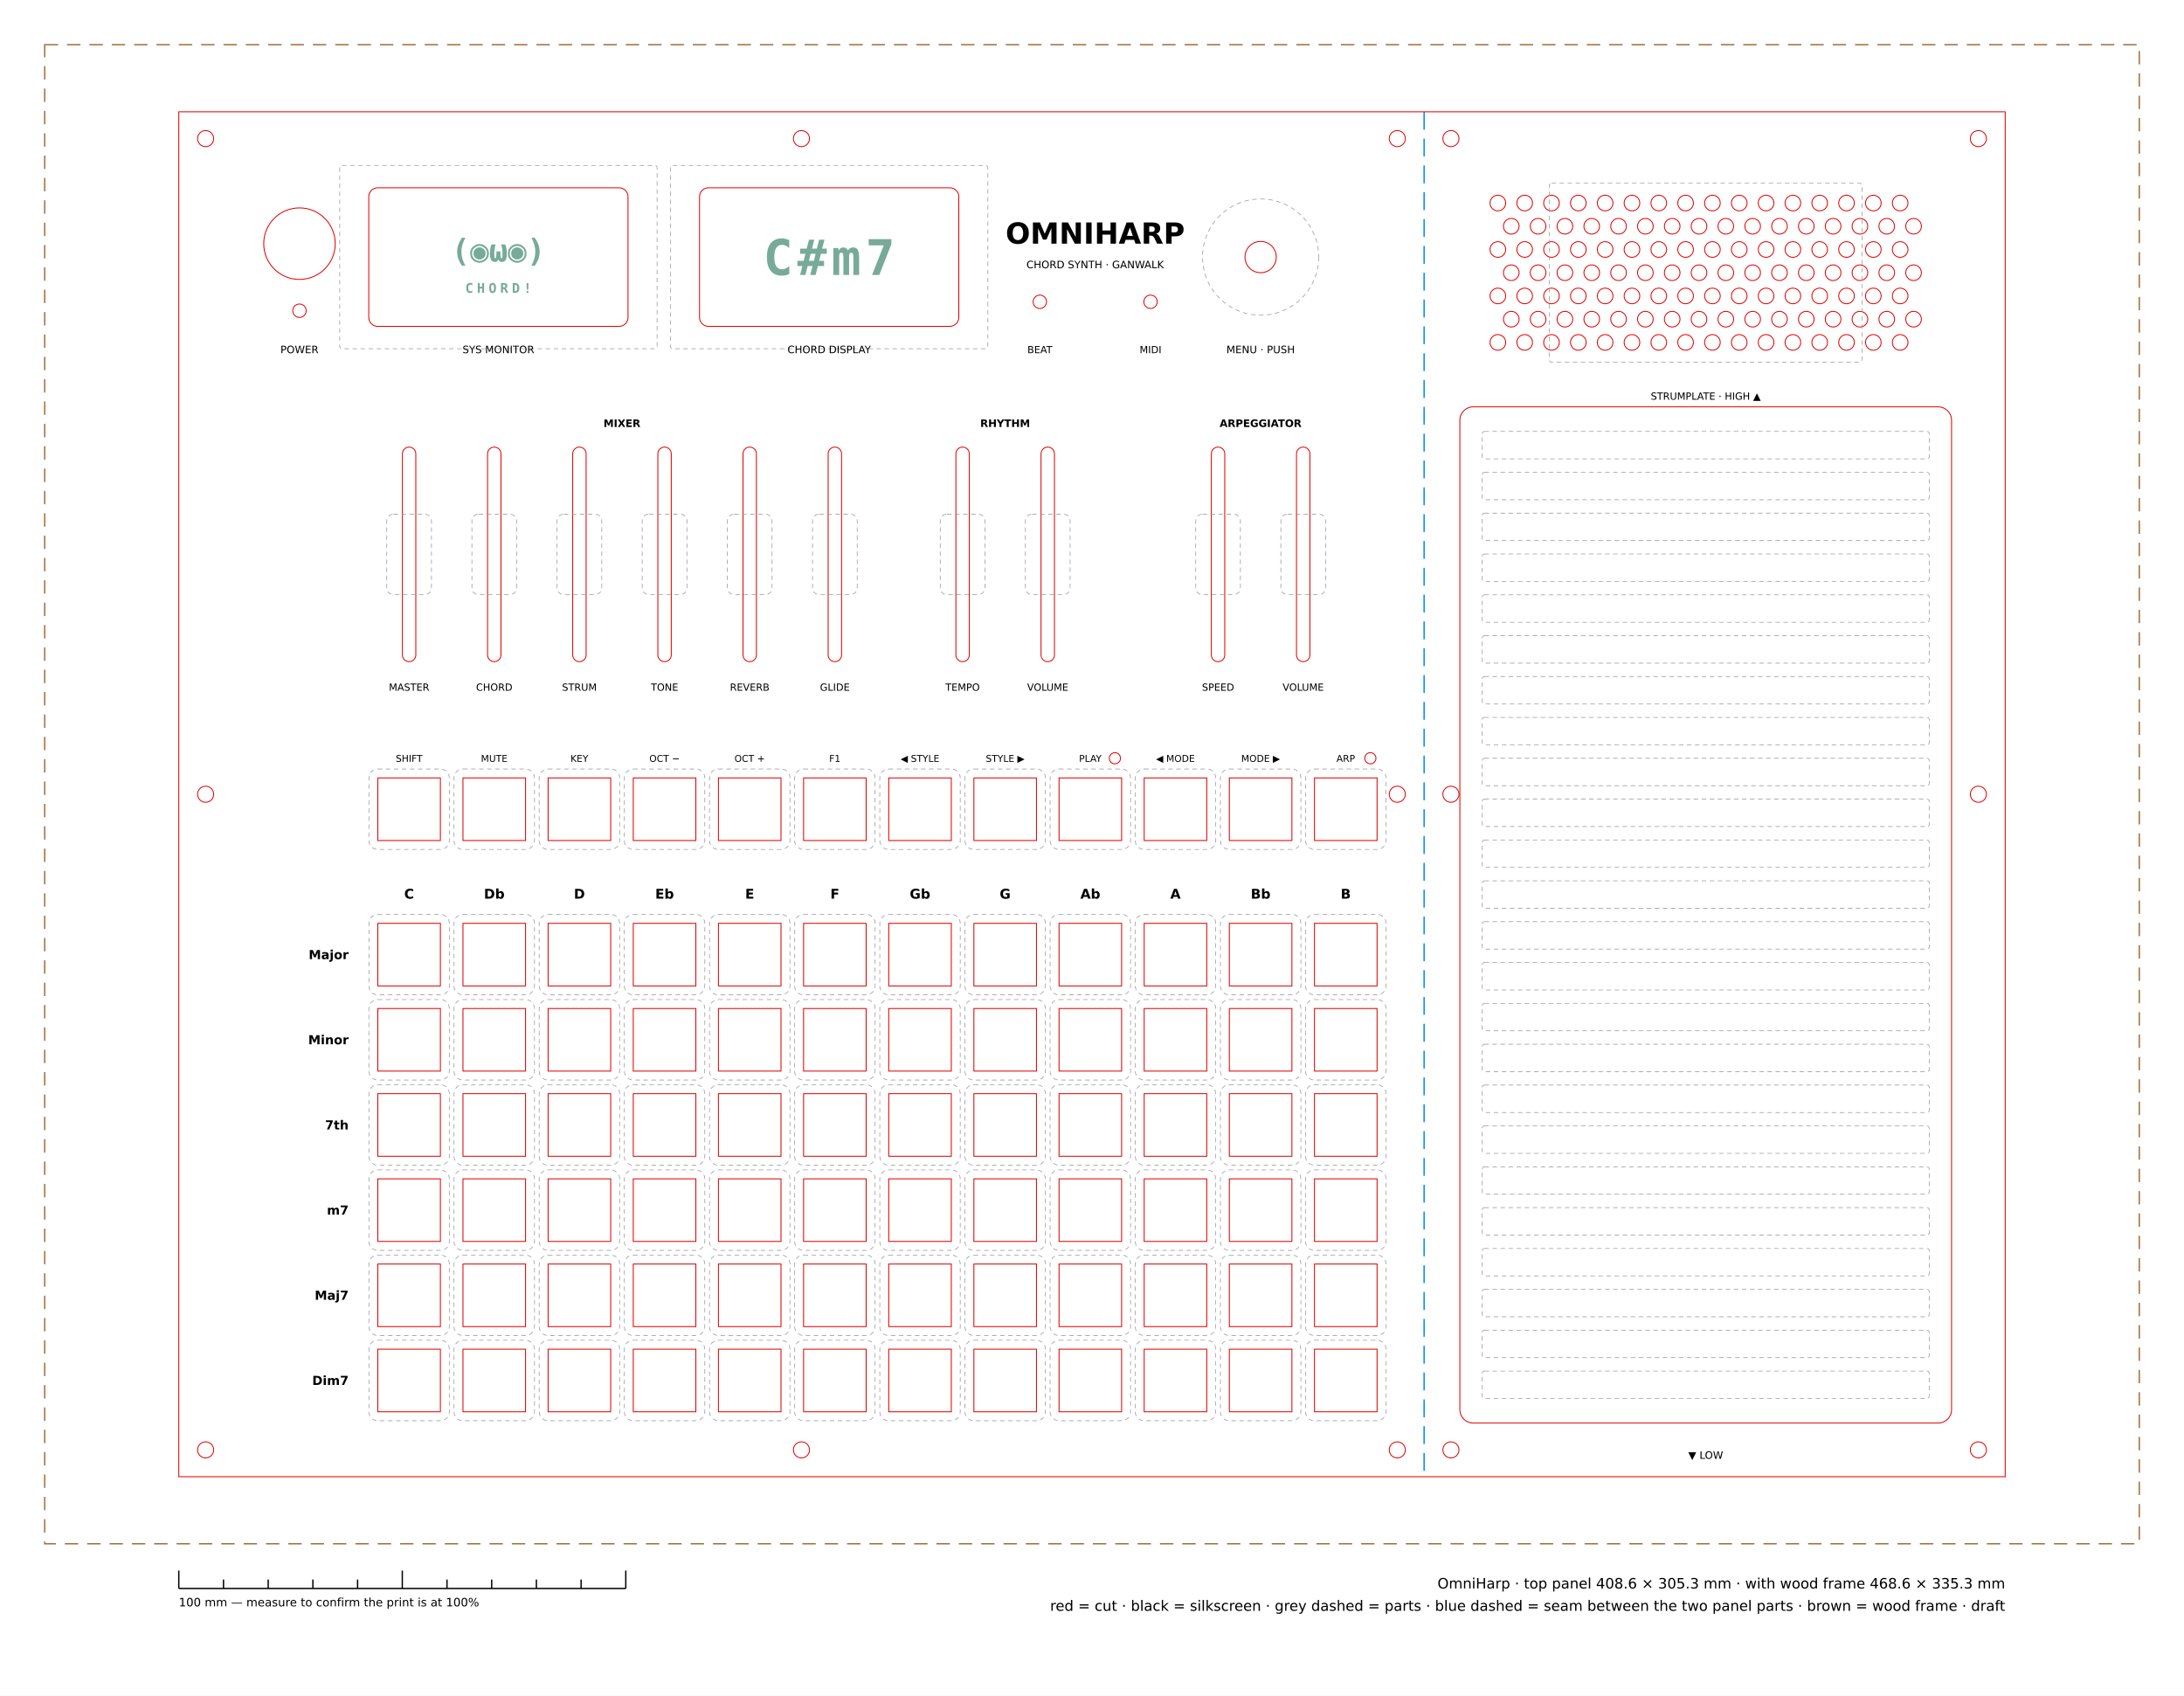
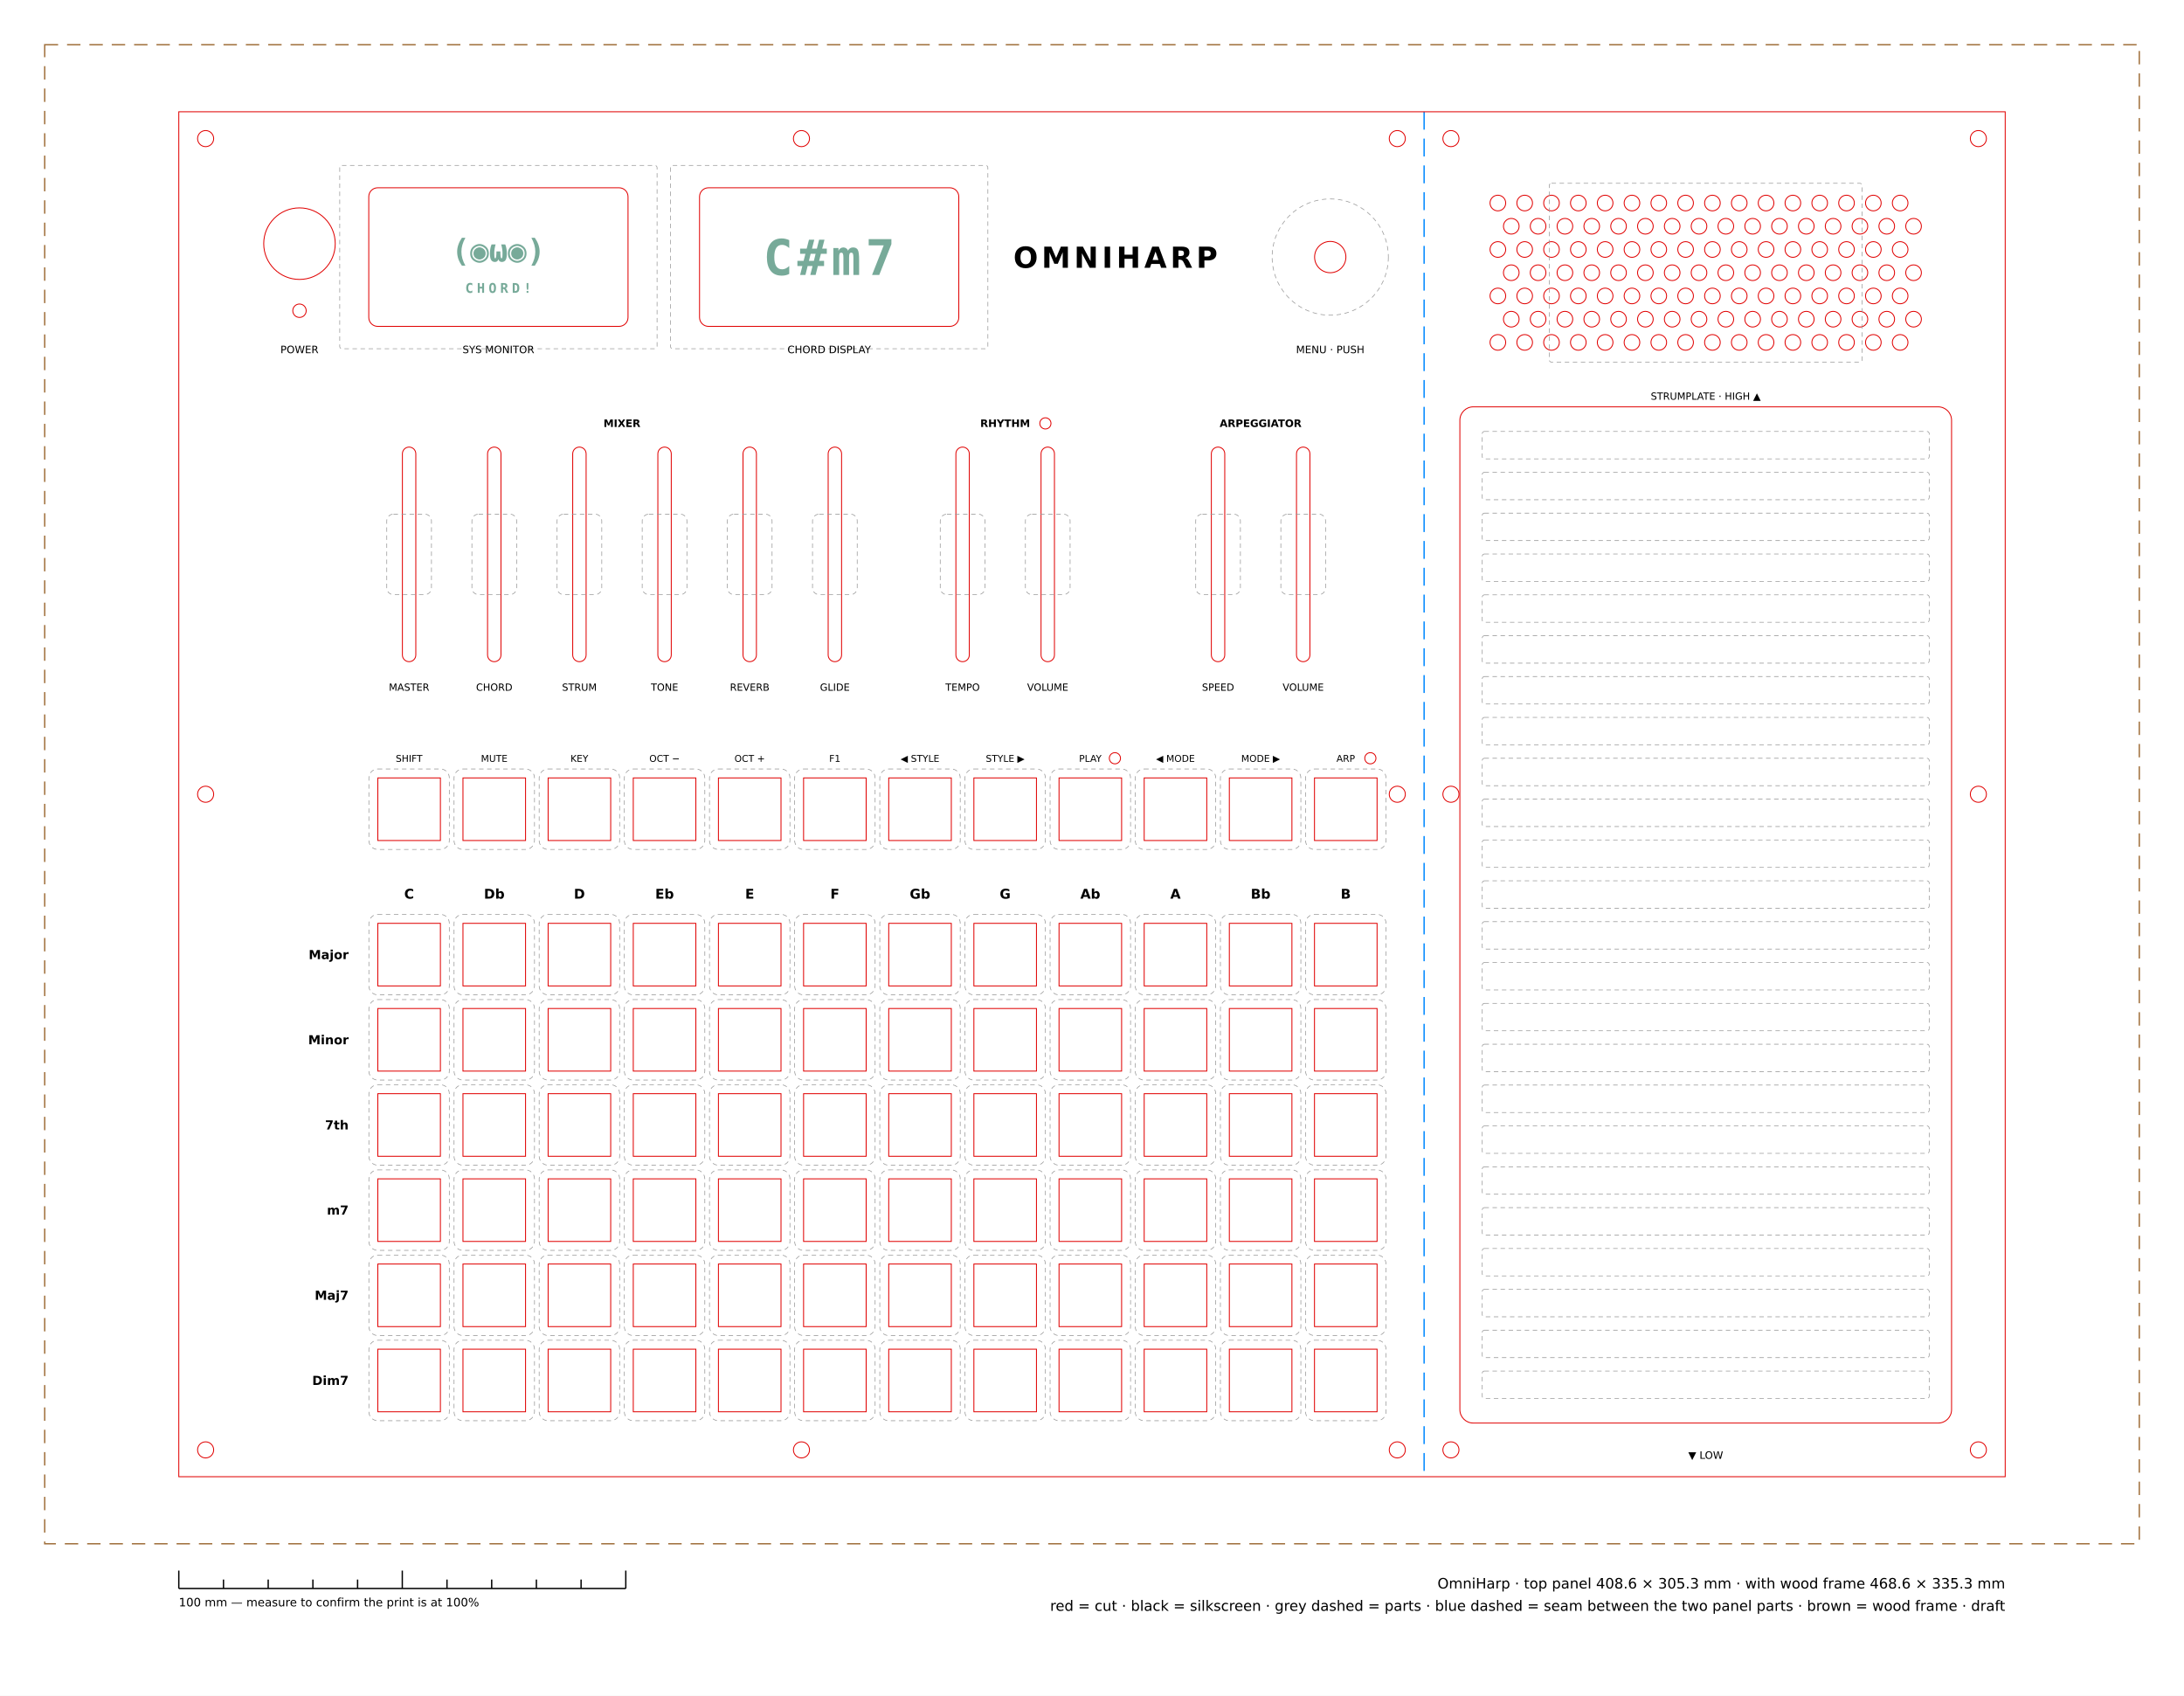
<svg xmlns="http://www.w3.org/2000/svg" width="488.6mm" height="379.3mm" viewBox="0 0 488.6 379.3">
  <style>
  text { font-family: 'DejaVu Sans', Arial, sans-serif; }
  .silk { text-anchor: middle; }
  .robot, .seg { text-anchor: middle; font-family: 'DejaVu Sans Mono', 'Courier New', monospace; font-weight: bold; }
  .robot { font-size: 7px; } .robot.small { font-size: 3px; letter-spacing: .8px; } .seg { font-size: 11px; letter-spacing: 1px; }
  .title { font-size: 3.2px; } .scale { font-size: 2.6px; }
  .scale-line { stroke-width: .3; }
  
    .sheet { fill: #fff; }
    .wood { fill: none; stroke: #a0703c; stroke-width: .3; stroke-dasharray: 3 2; }
    .panel { fill: none; }
    .cut { fill: none; stroke: #e00000; stroke-width: .2; }
    .silk { fill: #000; }
    .g-key, .g-fnkey, .g-knob, .g-strip, .g-part { fill: none; stroke: #999; stroke-width: .15; stroke-dasharray: 1 .8; }
    .g-seam { stroke: #08f; stroke-width: .3; stroke-dasharray: 4 2; }
    .robot, .seg { fill: #7a9; }
    .title, .scale { fill: #000; }
    .scale-line { stroke: #000; }
</style>
  <rect class="sheet" x="0" y="0" width="488.6" height="379.3" />
  <rect class="wood" x="10" y="10" width="468.6" height="335.3" rx="0" />
  <g transform="translate(40 25)">
    <rect class="panel" x="0" y="0" width="408.6" height="305.3" />
    <g class="cut">
      <circle cx="6" cy="6" r="1.8" />
      <circle cx="6" cy="299.3" r="1.8" />
      <circle cx="272.6" cy="6" r="1.8" />
      <circle cx="272.6" cy="299.3" r="1.8" />
      <circle cx="139.3" cy="6" r="1.8" />
      <circle cx="139.3" cy="299.3" r="1.8" />
      <circle cx="6" cy="152.65" r="1.8" />
      <circle cx="272.6" cy="152.65" r="1.8" />
      <circle cx="284.6" cy="6" r="1.8" />
      <circle cx="284.6" cy="299.3" r="1.8" />
      <circle cx="402.6" cy="6" r="1.8" />
      <circle cx="402.6" cy="299.3" r="1.8" />
      <circle cx="284.6" cy="152.65" r="1.8" />
      <circle cx="402.6" cy="152.65" r="1.8" />
      <circle cx="27" cy="29.5" r="8" />
      <circle cx="27" cy="44.5" r="1.5" />
      <rect x="42.5" y="17" width="58" height="31" rx="2" />
      <rect x="116.5" y="17" width="58" height="31" rx="2" />
-       <circle cx="192.63" cy="42.5" r="1.5" />
-       <circle cx="217.395" cy="42.5" r="1.5" />
-       <circle cx="242.025" cy="32.5" r="3.5" />
+       <circle cx="257.6" cy="32.5" r="3.5" />
      <path d="M50.025,76.5 A1.5,1.5 0 0 1 53.025,76.5 L53.025,121.5 A1.5,1.5 0 0 1 50.025,121.5 Z" />
      <path d="M69.075,76.5 A1.5,1.5 0 0 1 72.075,76.5 L72.075,121.5 A1.5,1.5 0 0 1 69.075,121.5 Z" />
      <path d="M88.125,76.5 A1.5,1.5 0 0 1 91.125,76.5 L91.125,121.5 A1.5,1.5 0 0 1 88.125,121.5 Z" />
      <path d="M107.175,76.5 A1.5,1.5 0 0 1 110.175,76.5 L110.175,121.5 A1.5,1.5 0 0 1 107.175,121.5 Z" />
      <path d="M126.225,76.5 A1.5,1.5 0 0 1 129.225,76.5 L129.225,121.5 A1.5,1.5 0 0 1 126.225,121.5 Z" />
      <path d="M145.275,76.5 A1.5,1.5 0 0 1 148.275,76.5 L148.275,121.5 A1.5,1.5 0 0 1 145.275,121.5 Z" />
      <rect x="44.525" y="149" width="14" height="14" rx="0" />
      <rect x="63.575" y="149" width="14" height="14" rx="0" />
      <rect x="82.625" y="149" width="14" height="14" rx="0" />
      <rect x="101.675" y="149" width="14" height="14" rx="0" />
      <rect x="120.725" y="149" width="14" height="14" rx="0" />
      <rect x="139.775" y="149" width="14" height="14" rx="0" />
+       <circle cx="193.875" cy="69.7" r="1.25" />
      <path d="M173.85,76.5 A1.5,1.5 0 0 1 176.85,76.5 L176.85,121.5 A1.5,1.5 0 0 1 173.85,121.5 Z" />
      <path d="M192.9,76.5 A1.5,1.5 0 0 1 195.9,76.5 L195.9,121.5 A1.5,1.5 0 0 1 192.9,121.5 Z" />
      <rect x="158.825" y="149" width="14" height="14" rx="0" />
      <rect x="177.875" y="149" width="14" height="14" rx="0" />
      <rect x="196.925" y="149" width="14" height="14" rx="0" />
      <path d="M231,76.5 A1.5,1.5 0 0 1 234,76.5 L234,121.5 A1.5,1.5 0 0 1 231,121.5 Z" />
      <path d="M250.05,76.5 A1.5,1.5 0 0 1 253.05,76.5 L253.05,121.5 A1.5,1.5 0 0 1 250.05,121.5 Z" />
      <rect x="215.975" y="149" width="14" height="14" rx="0" />
      <rect x="235.025" y="149" width="14" height="14" rx="0" />
      <rect x="254.075" y="149" width="14" height="14" rx="0" />
      <circle cx="209.425" cy="144.6" r="1.25" />
      <circle cx="266.575" cy="144.6" r="1.25" />
      <rect x="44.525" y="181.525" width="14" height="14" rx="0" />
      <rect x="63.575" y="181.525" width="14" height="14" rx="0" />
      <rect x="82.625" y="181.525" width="14" height="14" rx="0" />
      <rect x="101.675" y="181.525" width="14" height="14" rx="0" />
      <rect x="120.725" y="181.525" width="14" height="14" rx="0" />
      <rect x="139.775" y="181.525" width="14" height="14" rx="0" />
      <rect x="158.825" y="181.525" width="14" height="14" rx="0" />
      <rect x="177.875" y="181.525" width="14" height="14" rx="0" />
      <rect x="196.925" y="181.525" width="14" height="14" rx="0" />
      <rect x="215.975" y="181.525" width="14" height="14" rx="0" />
      <rect x="235.025" y="181.525" width="14" height="14" rx="0" />
      <rect x="254.075" y="181.525" width="14" height="14" rx="0" />
      <rect x="44.525" y="200.575" width="14" height="14" rx="0" />
      <rect x="63.575" y="200.575" width="14" height="14" rx="0" />
      <rect x="82.625" y="200.575" width="14" height="14" rx="0" />
      <rect x="101.675" y="200.575" width="14" height="14" rx="0" />
      <rect x="120.725" y="200.575" width="14" height="14" rx="0" />
      <rect x="139.775" y="200.575" width="14" height="14" rx="0" />
      <rect x="158.825" y="200.575" width="14" height="14" rx="0" />
      <rect x="177.875" y="200.575" width="14" height="14" rx="0" />
      <rect x="196.925" y="200.575" width="14" height="14" rx="0" />
      <rect x="215.975" y="200.575" width="14" height="14" rx="0" />
      <rect x="235.025" y="200.575" width="14" height="14" rx="0" />
      <rect x="254.075" y="200.575" width="14" height="14" rx="0" />
      <rect x="44.525" y="219.625" width="14" height="14" rx="0" />
      <rect x="63.575" y="219.625" width="14" height="14" rx="0" />
      <rect x="82.625" y="219.625" width="14" height="14" rx="0" />
      <rect x="101.675" y="219.625" width="14" height="14" rx="0" />
      <rect x="120.725" y="219.625" width="14" height="14" rx="0" />
      <rect x="139.775" y="219.625" width="14" height="14" rx="0" />
      <rect x="158.825" y="219.625" width="14" height="14" rx="0" />
      <rect x="177.875" y="219.625" width="14" height="14" rx="0" />
      <rect x="196.925" y="219.625" width="14" height="14" rx="0" />
      <rect x="215.975" y="219.625" width="14" height="14" rx="0" />
      <rect x="235.025" y="219.625" width="14" height="14" rx="0" />
      <rect x="254.075" y="219.625" width="14" height="14" rx="0" />
      <rect x="44.525" y="238.675" width="14" height="14" rx="0" />
      <rect x="63.575" y="238.675" width="14" height="14" rx="0" />
      <rect x="82.625" y="238.675" width="14" height="14" rx="0" />
      <rect x="101.675" y="238.675" width="14" height="14" rx="0" />
      <rect x="120.725" y="238.675" width="14" height="14" rx="0" />
      <rect x="139.775" y="238.675" width="14" height="14" rx="0" />
      <rect x="158.825" y="238.675" width="14" height="14" rx="0" />
      <rect x="177.875" y="238.675" width="14" height="14" rx="0" />
      <rect x="196.925" y="238.675" width="14" height="14" rx="0" />
      <rect x="215.975" y="238.675" width="14" height="14" rx="0" />
      <rect x="235.025" y="238.675" width="14" height="14" rx="0" />
      <rect x="254.075" y="238.675" width="14" height="14" rx="0" />
      <rect x="44.525" y="257.725" width="14" height="14" rx="0" />
      <rect x="63.575" y="257.725" width="14" height="14" rx="0" />
      <rect x="82.625" y="257.725" width="14" height="14" rx="0" />
      <rect x="101.675" y="257.725" width="14" height="14" rx="0" />
      <rect x="120.725" y="257.725" width="14" height="14" rx="0" />
      <rect x="139.775" y="257.725" width="14" height="14" rx="0" />
      <rect x="158.825" y="257.725" width="14" height="14" rx="0" />
      <rect x="177.875" y="257.725" width="14" height="14" rx="0" />
      <rect x="196.925" y="257.725" width="14" height="14" rx="0" />
      <rect x="215.975" y="257.725" width="14" height="14" rx="0" />
      <rect x="235.025" y="257.725" width="14" height="14" rx="0" />
      <rect x="254.075" y="257.725" width="14" height="14" rx="0" />
      <rect x="44.525" y="276.775" width="14" height="14" rx="0" />
      <rect x="63.575" y="276.775" width="14" height="14" rx="0" />
      <rect x="82.625" y="276.775" width="14" height="14" rx="0" />
      <rect x="101.675" y="276.775" width="14" height="14" rx="0" />
      <rect x="120.725" y="276.775" width="14" height="14" rx="0" />
      <rect x="139.775" y="276.775" width="14" height="14" rx="0" />
      <rect x="158.825" y="276.775" width="14" height="14" rx="0" />
      <rect x="177.875" y="276.775" width="14" height="14" rx="0" />
      <rect x="196.925" y="276.775" width="14" height="14" rx="0" />
      <rect x="215.975" y="276.775" width="14" height="14" rx="0" />
      <rect x="235.025" y="276.775" width="14" height="14" rx="0" />
      <rect x="254.075" y="276.775" width="14" height="14" rx="0" />
      <circle cx="295.1" cy="20.412" r="1.75" />
      <circle cx="301.1" cy="20.412" r="1.75" />
      <circle cx="307.1" cy="20.412" r="1.75" />
      <circle cx="313.1" cy="20.412" r="1.75" />
      <circle cx="319.1" cy="20.412" r="1.75" />
      <circle cx="325.1" cy="20.412" r="1.75" />
      <circle cx="331.1" cy="20.412" r="1.75" />
      <circle cx="337.1" cy="20.412" r="1.75" />
      <circle cx="343.1" cy="20.412" r="1.75" />
      <circle cx="349.1" cy="20.412" r="1.75" />
      <circle cx="355.1" cy="20.412" r="1.75" />
      <circle cx="361.1" cy="20.412" r="1.75" />
      <circle cx="367.1" cy="20.412" r="1.75" />
      <circle cx="373.1" cy="20.412" r="1.75" />
      <circle cx="379.1" cy="20.412" r="1.75" />
      <circle cx="385.1" cy="20.412" r="1.75" />
      <circle cx="298.1" cy="25.608" r="1.75" />
      <circle cx="304.1" cy="25.608" r="1.75" />
      <circle cx="310.1" cy="25.608" r="1.75" />
      <circle cx="316.1" cy="25.608" r="1.75" />
      <circle cx="322.1" cy="25.608" r="1.75" />
      <circle cx="328.1" cy="25.608" r="1.75" />
      <circle cx="334.1" cy="25.608" r="1.75" />
      <circle cx="340.1" cy="25.608" r="1.75" />
      <circle cx="346.1" cy="25.608" r="1.75" />
      <circle cx="352.1" cy="25.608" r="1.75" />
      <circle cx="358.1" cy="25.608" r="1.75" />
      <circle cx="364.1" cy="25.608" r="1.75" />
      <circle cx="370.1" cy="25.608" r="1.75" />
      <circle cx="376.1" cy="25.608" r="1.75" />
      <circle cx="382.1" cy="25.608" r="1.75" />
      <circle cx="388.1" cy="25.608" r="1.75" />
      <circle cx="295.1" cy="30.804" r="1.75" />
      <circle cx="301.1" cy="30.804" r="1.75" />
      <circle cx="307.1" cy="30.804" r="1.75" />
      <circle cx="313.1" cy="30.804" r="1.75" />
      <circle cx="319.1" cy="30.804" r="1.75" />
      <circle cx="325.1" cy="30.804" r="1.75" />
      <circle cx="331.1" cy="30.804" r="1.75" />
      <circle cx="337.1" cy="30.804" r="1.75" />
      <circle cx="343.1" cy="30.804" r="1.75" />
      <circle cx="349.1" cy="30.804" r="1.75" />
      <circle cx="355.1" cy="30.804" r="1.75" />
      <circle cx="361.1" cy="30.804" r="1.75" />
      <circle cx="367.1" cy="30.804" r="1.75" />
      <circle cx="373.1" cy="30.804" r="1.75" />
      <circle cx="379.1" cy="30.804" r="1.75" />
      <circle cx="385.1" cy="30.804" r="1.75" />
      <circle cx="298.1" cy="36" r="1.75" />
      <circle cx="304.1" cy="36" r="1.75" />
      <circle cx="310.1" cy="36" r="1.75" />
      <circle cx="316.1" cy="36" r="1.75" />
      <circle cx="322.1" cy="36" r="1.75" />
      <circle cx="328.1" cy="36" r="1.75" />
      <circle cx="334.1" cy="36" r="1.75" />
      <circle cx="340.1" cy="36" r="1.75" />
      <circle cx="346.1" cy="36" r="1.75" />
      <circle cx="352.1" cy="36" r="1.75" />
      <circle cx="358.1" cy="36" r="1.75" />
      <circle cx="364.1" cy="36" r="1.75" />
      <circle cx="370.1" cy="36" r="1.75" />
      <circle cx="376.1" cy="36" r="1.75" />
      <circle cx="382.1" cy="36" r="1.75" />
      <circle cx="388.1" cy="36" r="1.75" />
      <circle cx="295.1" cy="41.196" r="1.75" />
      <circle cx="301.1" cy="41.196" r="1.75" />
      <circle cx="307.1" cy="41.196" r="1.75" />
      <circle cx="313.1" cy="41.196" r="1.75" />
      <circle cx="319.1" cy="41.196" r="1.75" />
      <circle cx="325.1" cy="41.196" r="1.75" />
      <circle cx="331.1" cy="41.196" r="1.75" />
      <circle cx="337.1" cy="41.196" r="1.75" />
      <circle cx="343.1" cy="41.196" r="1.75" />
      <circle cx="349.1" cy="41.196" r="1.75" />
      <circle cx="355.1" cy="41.196" r="1.75" />
      <circle cx="361.1" cy="41.196" r="1.75" />
      <circle cx="367.1" cy="41.196" r="1.75" />
      <circle cx="373.1" cy="41.196" r="1.75" />
      <circle cx="379.1" cy="41.196" r="1.75" />
      <circle cx="385.1" cy="41.196" r="1.75" />
      <circle cx="298.1" cy="46.392" r="1.75" />
      <circle cx="304.1" cy="46.392" r="1.75" />
      <circle cx="310.1" cy="46.392" r="1.75" />
      <circle cx="316.1" cy="46.392" r="1.75" />
      <circle cx="322.1" cy="46.392" r="1.75" />
      <circle cx="328.1" cy="46.392" r="1.75" />
      <circle cx="334.1" cy="46.392" r="1.75" />
      <circle cx="340.1" cy="46.392" r="1.75" />
      <circle cx="346.1" cy="46.392" r="1.75" />
      <circle cx="352.1" cy="46.392" r="1.75" />
      <circle cx="358.1" cy="46.392" r="1.75" />
      <circle cx="364.1" cy="46.392" r="1.75" />
      <circle cx="370.1" cy="46.392" r="1.75" />
      <circle cx="376.1" cy="46.392" r="1.75" />
      <circle cx="382.1" cy="46.392" r="1.75" />
      <circle cx="388.1" cy="46.392" r="1.75" />
      <circle cx="295.1" cy="51.588" r="1.75" />
      <circle cx="301.1" cy="51.588" r="1.75" />
      <circle cx="307.1" cy="51.588" r="1.75" />
      <circle cx="313.1" cy="51.588" r="1.75" />
      <circle cx="319.1" cy="51.588" r="1.75" />
      <circle cx="325.1" cy="51.588" r="1.75" />
      <circle cx="331.1" cy="51.588" r="1.75" />
      <circle cx="337.1" cy="51.588" r="1.75" />
      <circle cx="343.1" cy="51.588" r="1.75" />
      <circle cx="349.1" cy="51.588" r="1.75" />
      <circle cx="355.1" cy="51.588" r="1.75" />
      <circle cx="361.1" cy="51.588" r="1.75" />
      <circle cx="367.1" cy="51.588" r="1.75" />
      <circle cx="373.1" cy="51.588" r="1.75" />
      <circle cx="379.1" cy="51.588" r="1.75" />
      <circle cx="385.1" cy="51.588" r="1.75" />
      <rect x="286.6" y="66" width="110" height="227.3" rx="3" />
    </g>
    <g class="guides">
      <line class="g-seam" x1="278.6" y1="0" x2="278.6" y2="305.3" />
      <rect class="g-part" x="36" y="12" width="71" height="41" rx="0.5" />
      <text class="robot" x="71.5" y="33.5">(◉ω◉)</text>
      <text class="robot small" x="71.5" y="40.5">CHORD!</text>
      <rect class="g-part" x="110" y="12" width="71" height="41" rx="0.5" />
      <text class="seg" x="145.5" y="36.5">C#m7</text>
-       <circle class="g-knob" cx="242.025" cy="32.5" r="13" />
+       <circle class="g-knob" cx="257.6" cy="32.5" r="13" />
      <rect class="g-knob" x="46.525" y="90" width="10" height="18" rx="1.5" />
      <rect class="g-knob" x="65.575" y="90" width="10" height="18" rx="1.5" />
      <rect class="g-knob" x="84.625" y="90" width="10" height="18" rx="1.5" />
      <rect class="g-knob" x="103.675" y="90" width="10" height="18" rx="1.5" />
      <rect class="g-knob" x="122.725" y="90" width="10" height="18" rx="1.5" />
      <rect class="g-knob" x="141.775" y="90" width="10" height="18" rx="1.5" />
      <rect class="g-fnkey" x="42.525" y="147" width="18" height="18" rx="2" />
      <rect class="g-fnkey" x="61.575" y="147" width="18" height="18" rx="2" />
      <rect class="g-fnkey" x="80.625" y="147" width="18" height="18" rx="2" />
      <rect class="g-fnkey" x="99.675" y="147" width="18" height="18" rx="2" />
      <rect class="g-fnkey" x="118.725" y="147" width="18" height="18" rx="2" />
      <rect class="g-fnkey" x="137.775" y="147" width="18" height="18" rx="2" />
      <rect class="g-knob" x="170.35" y="90" width="10" height="18" rx="1.5" />
      <rect class="g-knob" x="189.4" y="90" width="10" height="18" rx="1.5" />
      <rect class="g-fnkey" x="156.825" y="147" width="18" height="18" rx="2" />
      <rect class="g-fnkey" x="175.875" y="147" width="18" height="18" rx="2" />
      <rect class="g-fnkey" x="194.925" y="147" width="18" height="18" rx="2" />
      <rect class="g-knob" x="227.5" y="90" width="10" height="18" rx="1.5" />
      <rect class="g-knob" x="246.55" y="90" width="10" height="18" rx="1.5" />
      <rect class="g-fnkey" x="213.975" y="147" width="18" height="18" rx="2" />
      <rect class="g-fnkey" x="233.025" y="147" width="18" height="18" rx="2" />
      <rect class="g-fnkey" x="252.075" y="147" width="18" height="18" rx="2" />
      <rect class="g-key" x="42.525" y="179.525" width="18" height="18" rx="2" />
      <rect class="g-key" x="61.575" y="179.525" width="18" height="18" rx="2" />
      <rect class="g-key" x="80.625" y="179.525" width="18" height="18" rx="2" />
      <rect class="g-key" x="99.675" y="179.525" width="18" height="18" rx="2" />
      <rect class="g-key" x="118.725" y="179.525" width="18" height="18" rx="2" />
      <rect class="g-key" x="137.775" y="179.525" width="18" height="18" rx="2" />
      <rect class="g-key" x="156.825" y="179.525" width="18" height="18" rx="2" />
      <rect class="g-key" x="175.875" y="179.525" width="18" height="18" rx="2" />
      <rect class="g-key" x="194.925" y="179.525" width="18" height="18" rx="2" />
      <rect class="g-key" x="213.975" y="179.525" width="18" height="18" rx="2" />
      <rect class="g-key" x="233.025" y="179.525" width="18" height="18" rx="2" />
      <rect class="g-key" x="252.075" y="179.525" width="18" height="18" rx="2" />
      <rect class="g-key" x="42.525" y="198.575" width="18" height="18" rx="2" />
      <rect class="g-key" x="61.575" y="198.575" width="18" height="18" rx="2" />
      <rect class="g-key" x="80.625" y="198.575" width="18" height="18" rx="2" />
      <rect class="g-key" x="99.675" y="198.575" width="18" height="18" rx="2" />
      <rect class="g-key" x="118.725" y="198.575" width="18" height="18" rx="2" />
      <rect class="g-key" x="137.775" y="198.575" width="18" height="18" rx="2" />
      <rect class="g-key" x="156.825" y="198.575" width="18" height="18" rx="2" />
      <rect class="g-key" x="175.875" y="198.575" width="18" height="18" rx="2" />
      <rect class="g-key" x="194.925" y="198.575" width="18" height="18" rx="2" />
      <rect class="g-key" x="213.975" y="198.575" width="18" height="18" rx="2" />
      <rect class="g-key" x="233.025" y="198.575" width="18" height="18" rx="2" />
      <rect class="g-key" x="252.075" y="198.575" width="18" height="18" rx="2" />
      <rect class="g-key" x="42.525" y="217.625" width="18" height="18" rx="2" />
      <rect class="g-key" x="61.575" y="217.625" width="18" height="18" rx="2" />
      <rect class="g-key" x="80.625" y="217.625" width="18" height="18" rx="2" />
      <rect class="g-key" x="99.675" y="217.625" width="18" height="18" rx="2" />
      <rect class="g-key" x="118.725" y="217.625" width="18" height="18" rx="2" />
      <rect class="g-key" x="137.775" y="217.625" width="18" height="18" rx="2" />
      <rect class="g-key" x="156.825" y="217.625" width="18" height="18" rx="2" />
      <rect class="g-key" x="175.875" y="217.625" width="18" height="18" rx="2" />
      <rect class="g-key" x="194.925" y="217.625" width="18" height="18" rx="2" />
      <rect class="g-key" x="213.975" y="217.625" width="18" height="18" rx="2" />
      <rect class="g-key" x="233.025" y="217.625" width="18" height="18" rx="2" />
      <rect class="g-key" x="252.075" y="217.625" width="18" height="18" rx="2" />
      <rect class="g-key" x="42.525" y="236.675" width="18" height="18" rx="2" />
      <rect class="g-key" x="61.575" y="236.675" width="18" height="18" rx="2" />
      <rect class="g-key" x="80.625" y="236.675" width="18" height="18" rx="2" />
      <rect class="g-key" x="99.675" y="236.675" width="18" height="18" rx="2" />
      <rect class="g-key" x="118.725" y="236.675" width="18" height="18" rx="2" />
      <rect class="g-key" x="137.775" y="236.675" width="18" height="18" rx="2" />
      <rect class="g-key" x="156.825" y="236.675" width="18" height="18" rx="2" />
      <rect class="g-key" x="175.875" y="236.675" width="18" height="18" rx="2" />
      <rect class="g-key" x="194.925" y="236.675" width="18" height="18" rx="2" />
      <rect class="g-key" x="213.975" y="236.675" width="18" height="18" rx="2" />
      <rect class="g-key" x="233.025" y="236.675" width="18" height="18" rx="2" />
      <rect class="g-key" x="252.075" y="236.675" width="18" height="18" rx="2" />
      <rect class="g-key" x="42.525" y="255.725" width="18" height="18" rx="2" />
      <rect class="g-key" x="61.575" y="255.725" width="18" height="18" rx="2" />
      <rect class="g-key" x="80.625" y="255.725" width="18" height="18" rx="2" />
      <rect class="g-key" x="99.675" y="255.725" width="18" height="18" rx="2" />
      <rect class="g-key" x="118.725" y="255.725" width="18" height="18" rx="2" />
      <rect class="g-key" x="137.775" y="255.725" width="18" height="18" rx="2" />
      <rect class="g-key" x="156.825" y="255.725" width="18" height="18" rx="2" />
      <rect class="g-key" x="175.875" y="255.725" width="18" height="18" rx="2" />
      <rect class="g-key" x="194.925" y="255.725" width="18" height="18" rx="2" />
      <rect class="g-key" x="213.975" y="255.725" width="18" height="18" rx="2" />
      <rect class="g-key" x="233.025" y="255.725" width="18" height="18" rx="2" />
      <rect class="g-key" x="252.075" y="255.725" width="18" height="18" rx="2" />
      <rect class="g-key" x="42.525" y="274.775" width="18" height="18" rx="2" />
      <rect class="g-key" x="61.575" y="274.775" width="18" height="18" rx="2" />
      <rect class="g-key" x="80.625" y="274.775" width="18" height="18" rx="2" />
      <rect class="g-key" x="99.675" y="274.775" width="18" height="18" rx="2" />
      <rect class="g-key" x="118.725" y="274.775" width="18" height="18" rx="2" />
      <rect class="g-key" x="137.775" y="274.775" width="18" height="18" rx="2" />
      <rect class="g-key" x="156.825" y="274.775" width="18" height="18" rx="2" />
      <rect class="g-key" x="175.875" y="274.775" width="18" height="18" rx="2" />
      <rect class="g-key" x="194.925" y="274.775" width="18" height="18" rx="2" />
      <rect class="g-key" x="213.975" y="274.775" width="18" height="18" rx="2" />
      <rect class="g-key" x="233.025" y="274.775" width="18" height="18" rx="2" />
      <rect class="g-key" x="252.075" y="274.775" width="18" height="18" rx="2" />
      <rect class="g-part" x="306.6" y="16" width="70" height="40" rx="0.5" />
      <rect class="g-strip" x="291.6" y="71.5" width="100" height="6.138" rx="0.5" />
      <rect class="g-strip" x="291.6" y="80.638" width="100" height="6.138" rx="0.5" />
      <rect class="g-strip" x="291.6" y="89.775" width="100" height="6.138" rx="0.5" />
      <rect class="g-strip" x="291.6" y="98.913" width="100" height="6.138" rx="0.5" />
      <rect class="g-strip" x="291.6" y="108.05" width="100" height="6.138" rx="0.5" />
      <rect class="g-strip" x="291.6" y="117.188" width="100" height="6.138" rx="0.5" />
      <rect class="g-strip" x="291.6" y="126.325" width="100" height="6.138" rx="0.5" />
      <rect class="g-strip" x="291.6" y="135.463" width="100" height="6.138" rx="0.5" />
      <rect class="g-strip" x="291.6" y="144.6" width="100" height="6.138" rx="0.5" />
      <rect class="g-strip" x="291.6" y="153.738" width="100" height="6.138" rx="0.5" />
      <rect class="g-strip" x="291.6" y="162.875" width="100" height="6.138" rx="0.5" />
      <rect class="g-strip" x="291.6" y="172.013" width="100" height="6.138" rx="0.5" />
      <rect class="g-strip" x="291.6" y="181.15" width="100" height="6.138" rx="0.5" />
      <rect class="g-strip" x="291.6" y="190.288" width="100" height="6.138" rx="0.5" />
      <rect class="g-strip" x="291.6" y="199.425" width="100" height="6.138" rx="0.5" />
      <rect class="g-strip" x="291.6" y="208.563" width="100" height="6.138" rx="0.5" />
      <rect class="g-strip" x="291.6" y="217.7" width="100" height="6.138" rx="0.5" />
      <rect class="g-strip" x="291.6" y="226.838" width="100" height="6.138" rx="0.5" />
      <rect class="g-strip" x="291.6" y="235.975" width="100" height="6.138" rx="0.5" />
      <rect class="g-strip" x="291.6" y="245.113" width="100" height="6.138" rx="0.5" />
      <rect class="g-strip" x="291.6" y="254.25" width="100" height="6.138" rx="0.5" />
      <rect class="g-strip" x="291.6" y="263.387" width="100" height="6.138" rx="0.5" />
      <rect class="g-strip" x="291.6" y="272.525" width="100" height="6.138" rx="0.5" />
      <rect class="g-strip" x="291.6" y="281.663" width="100" height="6.138" rx="0.5" />
    </g>
    <rect class="cut" x="0" y="0" width="408.6" height="305.3" style="fill:none" />
    <g>
-       <text class="silk" x="27" y="54" style="font-size:2.3px;text-anchor:middle;font-weight:normal">POWER</text>
-       <text class="silk" x="71.5" y="54" style="font-size:2.3px;text-anchor:middle;font-weight:normal">SYS MONITOR</text>
-       <text class="silk" x="145.5" y="54" style="font-size:2.3px;text-anchor:middle;font-weight:normal">CHORD DISPLAY</text>
-       <text class="silk" x="205.012" y="29.5" style="font-size:6.5px;text-anchor:middle;font-weight:bold">OMNIHARP</text>
-       <text class="silk" x="205.012" y="35" style="font-size:2.3px;text-anchor:middle;font-weight:normal">CHORD SYNTH · GANWALK</text>
-       <text class="silk" x="192.63" y="54" style="font-size:2.2px;text-anchor:middle;font-weight:normal">BEAT</text>
-       <text class="silk" x="217.395" y="54" style="font-size:2.2px;text-anchor:middle;font-weight:normal">MIDI</text>
-       <text class="silk" x="242.025" y="54" style="font-size:2.3px;text-anchor:middle;font-weight:normal">MENU · PUSH</text>
-       <text class="silk" x="99.15" y="70.5" style="font-size:2.3px;text-anchor:middle;font-weight:bold">MIXER</text>
-       <text class="silk" x="51.525" y="129.5" style="font-size:2.2px;text-anchor:middle;font-weight:normal">MASTER</text>
-       <text class="silk" x="70.575" y="129.5" style="font-size:2.2px;text-anchor:middle;font-weight:normal">CHORD</text>
-       <text class="silk" x="89.625" y="129.5" style="font-size:2.2px;text-anchor:middle;font-weight:normal">STRUM</text>
-       <text class="silk" x="108.675" y="129.5" style="font-size:2.2px;text-anchor:middle;font-weight:normal">TONE</text>
-       <text class="silk" x="127.725" y="129.5" style="font-size:2.2px;text-anchor:middle;font-weight:normal">REVERB</text>
-       <text class="silk" x="146.775" y="129.5" style="font-size:2.2px;text-anchor:middle;font-weight:normal">GLIDE</text>
-       <text class="silk" x="51.525" y="145.4" style="font-size:2.1px;text-anchor:middle;font-weight:normal">SHIFT</text>
-       <text class="silk" x="70.575" y="145.4" style="font-size:2.1px;text-anchor:middle;font-weight:normal">MUTE</text>
-       <text class="silk" x="89.625" y="145.4" style="font-size:2.1px;text-anchor:middle;font-weight:normal">KEY</text>
-       <text class="silk" x="108.675" y="145.4" style="font-size:2.1px;text-anchor:middle;font-weight:normal">OCT −</text>
-       <text class="silk" x="127.725" y="145.4" style="font-size:2.1px;text-anchor:middle;font-weight:normal">OCT +</text>
-       <text class="silk" x="146.775" y="145.4" style="font-size:2.1px;text-anchor:middle;font-weight:normal">F1</text>
-       <text class="silk" x="184.875" y="70.5" style="font-size:2.3px;text-anchor:middle;font-weight:bold">RHYTHM</text>
-       <text class="silk" x="175.35" y="129.5" style="font-size:2.2px;text-anchor:middle;font-weight:normal">TEMPO</text>
-       <text class="silk" x="194.4" y="129.5" style="font-size:2.2px;text-anchor:middle;font-weight:normal">VOLUME</text>
-       <text class="silk" x="165.825" y="145.4" style="font-size:2.1px;text-anchor:middle;font-weight:normal">◀ STYLE</text>
-       <text class="silk" x="184.875" y="145.4" style="font-size:2.1px;text-anchor:middle;font-weight:normal">STYLE ▶</text>
-       <text class="silk" x="203.925" y="145.4" style="font-size:2.1px;text-anchor:middle;font-weight:normal">PLAY</text>
-       <text class="silk" x="242.025" y="70.5" style="font-size:2.3px;text-anchor:middle;font-weight:bold">ARPEGGIATOR</text>
-       <text class="silk" x="232.5" y="129.5" style="font-size:2.2px;text-anchor:middle;font-weight:normal">SPEED</text>
-       <text class="silk" x="251.55" y="129.5" style="font-size:2.2px;text-anchor:middle;font-weight:normal">VOLUME</text>
-       <text class="silk" x="222.975" y="145.4" style="font-size:2.1px;text-anchor:middle;font-weight:normal">◀ MODE</text>
-       <text class="silk" x="242.025" y="145.4" style="font-size:2.1px;text-anchor:middle;font-weight:normal">MODE ▶</text>
-       <text class="silk" x="261.075" y="145.4" style="font-size:2.1px;text-anchor:middle;font-weight:normal">ARP</text>
-       <text class="silk" x="51.525" y="176" style="font-size:3px;text-anchor:middle;font-weight:bold">C</text>
-       <text class="silk" x="70.575" y="176" style="font-size:3px;text-anchor:middle;font-weight:bold">Db</text>
-       <text class="silk" x="89.625" y="176" style="font-size:3px;text-anchor:middle;font-weight:bold">D</text>
-       <text class="silk" x="108.675" y="176" style="font-size:3px;text-anchor:middle;font-weight:bold">Eb</text>
-       <text class="silk" x="127.725" y="176" style="font-size:3px;text-anchor:middle;font-weight:bold">E</text>
-       <text class="silk" x="146.775" y="176" style="font-size:3px;text-anchor:middle;font-weight:bold">F</text>
-       <text class="silk" x="165.825" y="176" style="font-size:3px;text-anchor:middle;font-weight:bold">Gb</text>
-       <text class="silk" x="184.875" y="176" style="font-size:3px;text-anchor:middle;font-weight:bold">G</text>
-       <text class="silk" x="203.925" y="176" style="font-size:3px;text-anchor:middle;font-weight:bold">Ab</text>
-       <text class="silk" x="222.975" y="176" style="font-size:3px;text-anchor:middle;font-weight:bold">A</text>
-       <text class="silk" x="242.025" y="176" style="font-size:3px;text-anchor:middle;font-weight:bold">Bb</text>
-       <text class="silk" x="261.075" y="176" style="font-size:3px;text-anchor:middle;font-weight:bold">B</text>
-       <text class="silk" x="38" y="189.525" style="font-size:2.8px;text-anchor:end;font-weight:bold">Major</text>
-       <text class="silk" x="38" y="208.575" style="font-size:2.8px;text-anchor:end;font-weight:bold">Minor</text>
-       <text class="silk" x="38" y="227.625" style="font-size:2.8px;text-anchor:end;font-weight:bold">7th</text>
-       <text class="silk" x="38" y="246.675" style="font-size:2.8px;text-anchor:end;font-weight:bold">m7</text>
-       <text class="silk" x="38" y="265.725" style="font-size:2.8px;text-anchor:end;font-weight:bold">Maj7</text>
-       <text class="silk" x="38" y="284.775" style="font-size:2.8px;text-anchor:end;font-weight:bold">Dim7</text>
-       <text class="silk" x="341.6" y="64.4" style="font-size:2.2px;text-anchor:middle;font-weight:normal">STRUMPLATE · HIGH ▲</text>
-       <text class="silk" x="341.6" y="301.3" style="font-size:2.3px;text-anchor:middle;font-weight:normal">▼ LOW</text>
+       <text class="silk" x="27" y="54" style="font-size:2.3px;text-anchor:middle;font-weight:normal;letter-spacing:0px">POWER</text>
+       <text class="silk" x="71.5" y="54" style="font-size:2.3px;text-anchor:middle;font-weight:normal;letter-spacing:0px">SYS MONITOR</text>
+       <text class="silk" x="145.5" y="54" style="font-size:2.3px;text-anchor:middle;font-weight:normal;letter-spacing:0px">CHORD DISPLAY</text>
+       <text class="silk" x="257.6" y="54" style="font-size:2.3px;text-anchor:middle;font-weight:normal;letter-spacing:0px">MENU · PUSH</text>
+       <text class="silk" x="209.55" y="34.9" style="font-size:6.5px;text-anchor:middle;font-weight:900;letter-spacing:0.8px">OMNIHARP</text>
+       <text class="silk" x="99.15" y="70.5" style="font-size:2.3px;text-anchor:middle;font-weight:bold;letter-spacing:0px">MIXER</text>
+       <text class="silk" x="51.525" y="129.5" style="font-size:2.2px;text-anchor:middle;font-weight:normal;letter-spacing:0px">MASTER</text>
+       <text class="silk" x="70.575" y="129.5" style="font-size:2.2px;text-anchor:middle;font-weight:normal;letter-spacing:0px">CHORD</text>
+       <text class="silk" x="89.625" y="129.5" style="font-size:2.2px;text-anchor:middle;font-weight:normal;letter-spacing:0px">STRUM</text>
+       <text class="silk" x="108.675" y="129.5" style="font-size:2.2px;text-anchor:middle;font-weight:normal;letter-spacing:0px">TONE</text>
+       <text class="silk" x="127.725" y="129.5" style="font-size:2.2px;text-anchor:middle;font-weight:normal;letter-spacing:0px">REVERB</text>
+       <text class="silk" x="146.775" y="129.5" style="font-size:2.2px;text-anchor:middle;font-weight:normal;letter-spacing:0px">GLIDE</text>
+       <text class="silk" x="51.525" y="145.4" style="font-size:2.1px;text-anchor:middle;font-weight:normal;letter-spacing:0px">SHIFT</text>
+       <text class="silk" x="70.575" y="145.4" style="font-size:2.1px;text-anchor:middle;font-weight:normal;letter-spacing:0px">MUTE</text>
+       <text class="silk" x="89.625" y="145.4" style="font-size:2.1px;text-anchor:middle;font-weight:normal;letter-spacing:0px">KEY</text>
+       <text class="silk" x="108.675" y="145.4" style="font-size:2.1px;text-anchor:middle;font-weight:normal;letter-spacing:0px">OCT −</text>
+       <text class="silk" x="127.725" y="145.4" style="font-size:2.1px;text-anchor:middle;font-weight:normal;letter-spacing:0px">OCT +</text>
+       <text class="silk" x="146.775" y="145.4" style="font-size:2.1px;text-anchor:middle;font-weight:normal;letter-spacing:0px">F1</text>
+       <text class="silk" x="184.875" y="70.5" style="font-size:2.3px;text-anchor:middle;font-weight:bold;letter-spacing:0px">RHYTHM</text>
+       <text class="silk" x="175.35" y="129.5" style="font-size:2.2px;text-anchor:middle;font-weight:normal;letter-spacing:0px">TEMPO</text>
+       <text class="silk" x="194.4" y="129.5" style="font-size:2.2px;text-anchor:middle;font-weight:normal;letter-spacing:0px">VOLUME</text>
+       <text class="silk" x="165.825" y="145.4" style="font-size:2.1px;text-anchor:middle;font-weight:normal;letter-spacing:0px">◀ STYLE</text>
+       <text class="silk" x="184.875" y="145.4" style="font-size:2.1px;text-anchor:middle;font-weight:normal;letter-spacing:0px">STYLE ▶</text>
+       <text class="silk" x="203.925" y="145.4" style="font-size:2.1px;text-anchor:middle;font-weight:normal;letter-spacing:0px">PLAY</text>
+       <text class="silk" x="242.025" y="70.5" style="font-size:2.3px;text-anchor:middle;font-weight:bold;letter-spacing:0px">ARPEGGIATOR</text>
+       <text class="silk" x="232.5" y="129.5" style="font-size:2.2px;text-anchor:middle;font-weight:normal;letter-spacing:0px">SPEED</text>
+       <text class="silk" x="251.55" y="129.5" style="font-size:2.2px;text-anchor:middle;font-weight:normal;letter-spacing:0px">VOLUME</text>
+       <text class="silk" x="222.975" y="145.4" style="font-size:2.1px;text-anchor:middle;font-weight:normal;letter-spacing:0px">◀ MODE</text>
+       <text class="silk" x="242.025" y="145.4" style="font-size:2.1px;text-anchor:middle;font-weight:normal;letter-spacing:0px">MODE ▶</text>
+       <text class="silk" x="261.075" y="145.4" style="font-size:2.1px;text-anchor:middle;font-weight:normal;letter-spacing:0px">ARP</text>
+       <text class="silk" x="51.525" y="176" style="font-size:3px;text-anchor:middle;font-weight:bold;letter-spacing:0px">C</text>
+       <text class="silk" x="70.575" y="176" style="font-size:3px;text-anchor:middle;font-weight:bold;letter-spacing:0px">Db</text>
+       <text class="silk" x="89.625" y="176" style="font-size:3px;text-anchor:middle;font-weight:bold;letter-spacing:0px">D</text>
+       <text class="silk" x="108.675" y="176" style="font-size:3px;text-anchor:middle;font-weight:bold;letter-spacing:0px">Eb</text>
+       <text class="silk" x="127.725" y="176" style="font-size:3px;text-anchor:middle;font-weight:bold;letter-spacing:0px">E</text>
+       <text class="silk" x="146.775" y="176" style="font-size:3px;text-anchor:middle;font-weight:bold;letter-spacing:0px">F</text>
+       <text class="silk" x="165.825" y="176" style="font-size:3px;text-anchor:middle;font-weight:bold;letter-spacing:0px">Gb</text>
+       <text class="silk" x="184.875" y="176" style="font-size:3px;text-anchor:middle;font-weight:bold;letter-spacing:0px">G</text>
+       <text class="silk" x="203.925" y="176" style="font-size:3px;text-anchor:middle;font-weight:bold;letter-spacing:0px">Ab</text>
+       <text class="silk" x="222.975" y="176" style="font-size:3px;text-anchor:middle;font-weight:bold;letter-spacing:0px">A</text>
+       <text class="silk" x="242.025" y="176" style="font-size:3px;text-anchor:middle;font-weight:bold;letter-spacing:0px">Bb</text>
+       <text class="silk" x="261.075" y="176" style="font-size:3px;text-anchor:middle;font-weight:bold;letter-spacing:0px">B</text>
+       <text class="silk" x="38" y="189.525" style="font-size:2.8px;text-anchor:end;font-weight:bold;letter-spacing:0px">Major</text>
+       <text class="silk" x="38" y="208.575" style="font-size:2.8px;text-anchor:end;font-weight:bold;letter-spacing:0px">Minor</text>
+       <text class="silk" x="38" y="227.625" style="font-size:2.8px;text-anchor:end;font-weight:bold;letter-spacing:0px">7th</text>
+       <text class="silk" x="38" y="246.675" style="font-size:2.8px;text-anchor:end;font-weight:bold;letter-spacing:0px">m7</text>
+       <text class="silk" x="38" y="265.725" style="font-size:2.8px;text-anchor:end;font-weight:bold;letter-spacing:0px">Maj7</text>
+       <text class="silk" x="38" y="284.775" style="font-size:2.8px;text-anchor:end;font-weight:bold;letter-spacing:0px">Dim7</text>
+       <text class="silk" x="341.6" y="64.4" style="font-size:2.2px;text-anchor:middle;font-weight:normal;letter-spacing:0px">STRUMPLATE · HIGH ▲</text>
+       <text class="silk" x="341.6" y="301.3" style="font-size:2.3px;text-anchor:middle;font-weight:normal;letter-spacing:0px">▼ LOW</text>
    </g>
  </g>
  <line class="scale-line" x1="40" y1="355.3" x2="140" y2="355.3" />
  <line class="scale-line" x1="40" y1="355.3" x2="40" y2="351.3" />
  <line class="scale-line" x1="50" y1="355.3" x2="50" y2="353.3" />
  <line class="scale-line" x1="60" y1="355.3" x2="60" y2="353.3" />
  <line class="scale-line" x1="70" y1="355.3" x2="70" y2="353.3" />
  <line class="scale-line" x1="80" y1="355.3" x2="80" y2="353.3" />
  <line class="scale-line" x1="90" y1="355.3" x2="90" y2="351.3" />
  <line class="scale-line" x1="100" y1="355.3" x2="100" y2="353.3" />
  <line class="scale-line" x1="110" y1="355.3" x2="110" y2="353.3" />
  <line class="scale-line" x1="120" y1="355.3" x2="120" y2="353.3" />
  <line class="scale-line" x1="130" y1="355.3" x2="130" y2="353.3" />
  <line class="scale-line" x1="140" y1="355.3" x2="140" y2="351.3" />
  <text class="scale" x="40" y="359.3">100 mm — measure to confirm the print is at 100%</text>
  <text class="title" x="448.6" y="355.3" text-anchor="end">OmniHarp · top panel 408.6 × 305.3 mm · with wood frame 468.6 × 335.3 mm</text>
  <text class="title" x="448.6" y="360.3" text-anchor="end">red = cut · black = silkscreen · grey dashed = parts · blue dashed = seam between the two panel parts · brown = wood frame · draft</text>
</svg>
